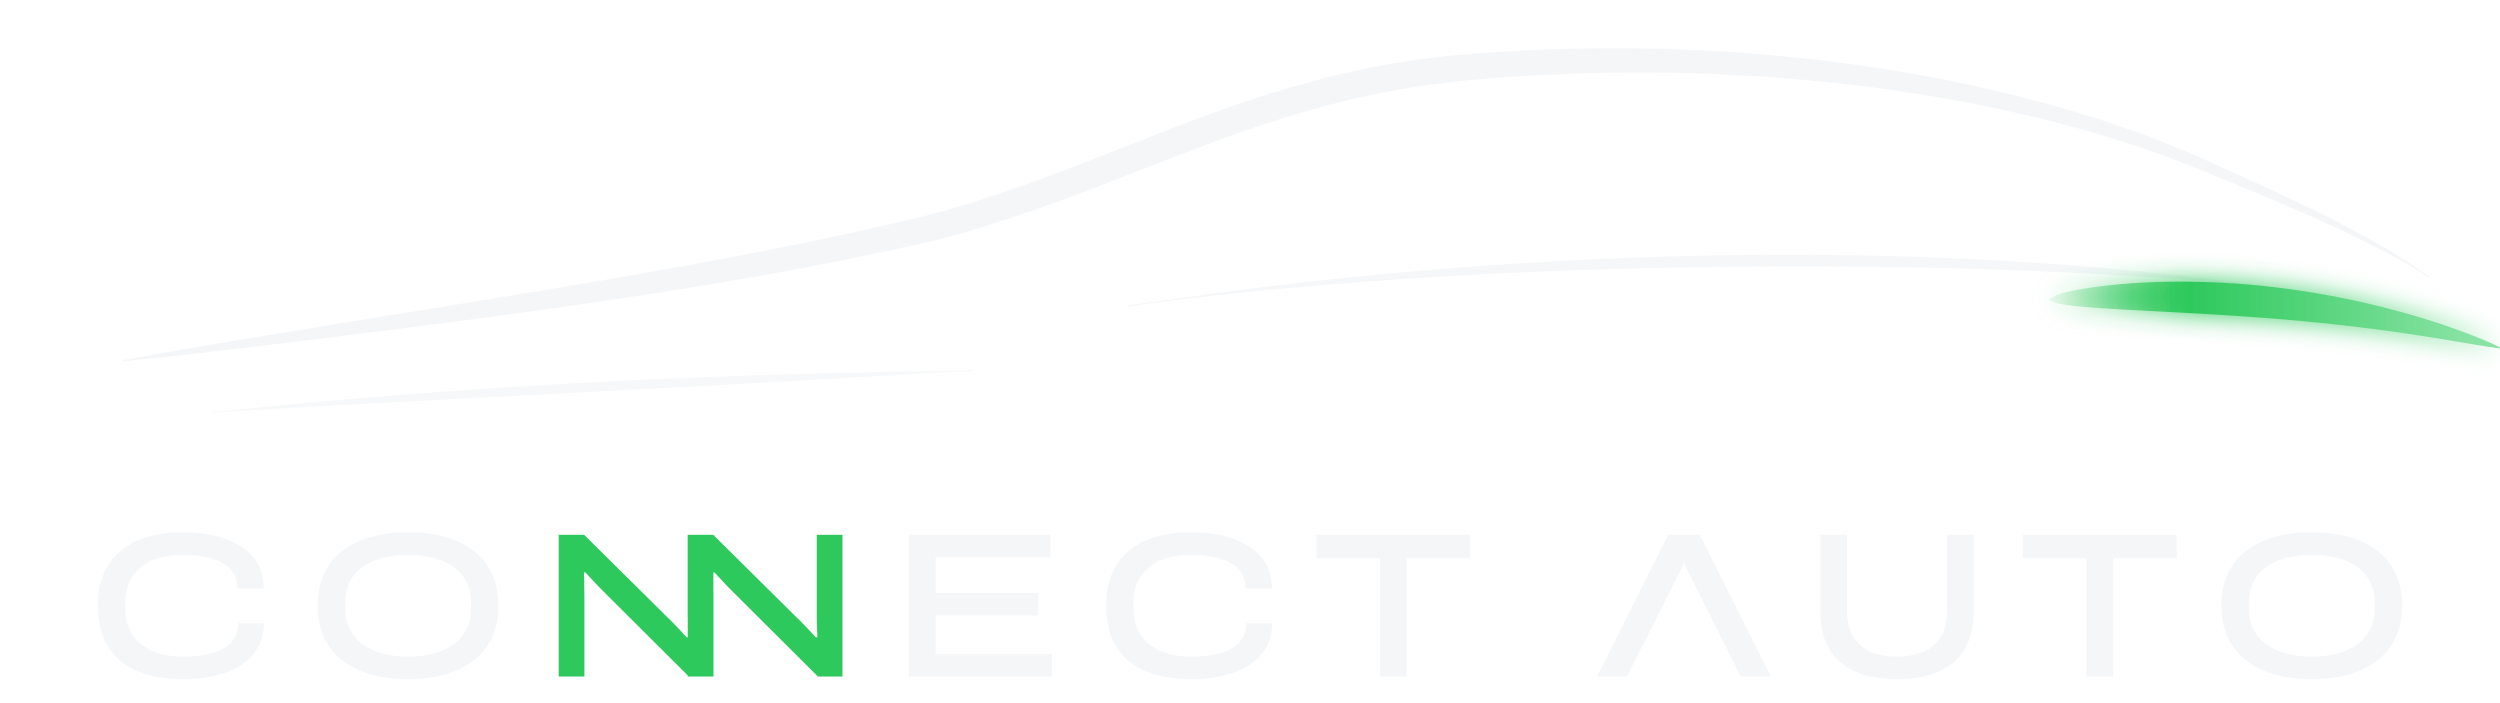
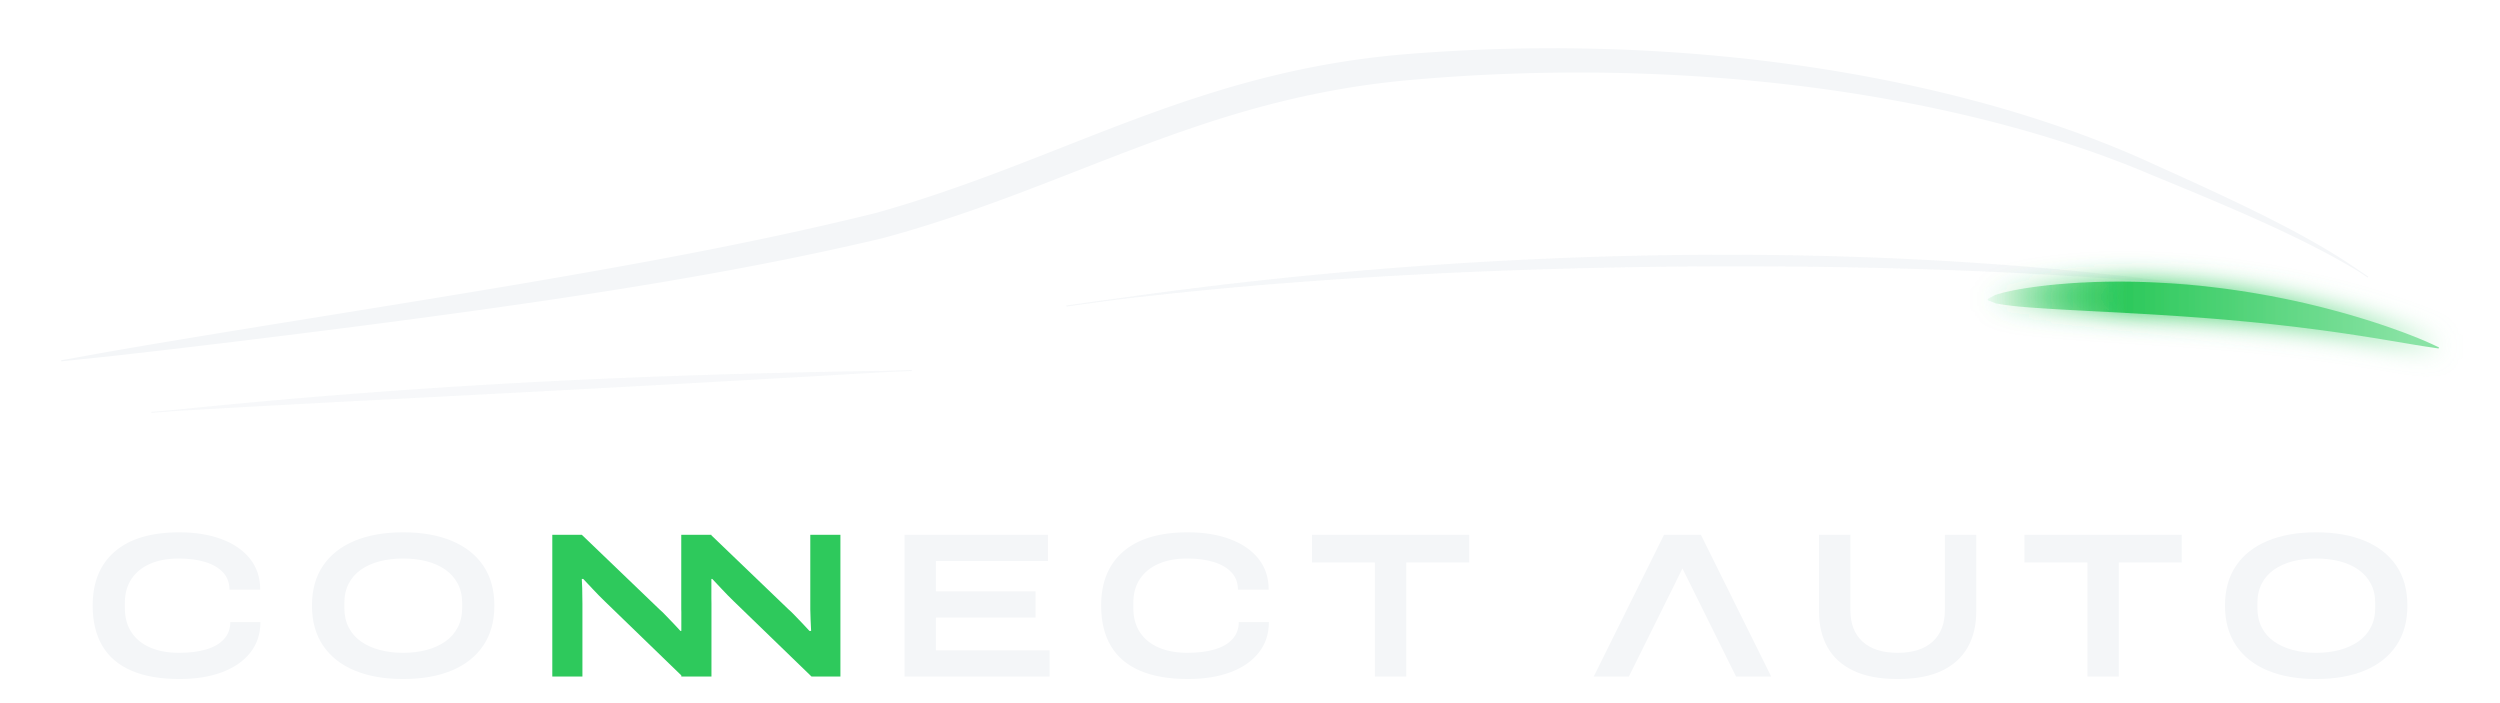
- <svg xmlns="http://www.w3.org/2000/svg" viewBox="112 128 776 218">
+ <svg xmlns="http://www.w3.org/2000/svg" viewBox="131.0 128 776 218">
  <defs>
    <linearGradient id="t" x1="744" y1="0" x2="880" y2="0" gradientUnits="userSpaceOnUse">
      <stop offset="0" stop-color="#2EC95C" stop-opacity="0" />
      <stop offset=".35" stop-color="#2EC95C" />
      <stop offset="1" stop-color="#8AE3A5" />
    </linearGradient>
    <filter id="gl" x="-20%" y="-200%" width="140%" height="500%">
      <feGaussianBlur stdDeviation="4" result="b" />
      <feMerge>
        <feMergeNode in="b" />
        <feMergeNode in="SourceGraphic" />
      </feMerge>
    </filter>
  </defs>
  <path d="M150.02,240.17 L155.62,239.57 L161.16,239.01 L166.64,238.41 L172.06,237.80 L177.42,237.19 L182.72,236.58 L187.96,235.96 L193.15,235.34 L198.28,234.73 L203.36,234.12 L208.38,233.50 L213.35,232.89 L218.28,232.28 L223.14,231.68 L227.96,231.07 L232.73,230.47 L237.45,229.87 L242.13,229.27 L246.75,228.67 L251.33,228.07 L255.87,227.47 L260.35,226.88 L264.80,226.28 L269.20,225.68 L273.56,225.09 L277.88,224.49 L282.15,223.89 L286.39,223.29 L290.58,222.69 L294.74,222.09 L298.86,221.49 L302.94,220.89 L306.98,220.28 L310.99,219.67 L314.96,219.06 L318.90,218.44 L322.80,217.82 L326.67,217.20 L330.51,216.57 L334.32,215.94 L338.10,215.31 L341.84,214.66 L345.56,214.02 L349.25,213.37 L352.91,212.71 L356.54,212.05 L360.15,211.38 L363.73,210.70 L367.29,210.02 L370.82,209.32 L374.33,208.63 L377.81,207.92 L381.27,207.20 L384.71,206.48 L388.14,205.75 L391.54,205.00 L394.92,204.25 L398.28,203.49 L401.63,202.72 L405.02,201.92 L408.00,201.10 L410.89,200.28 L413.75,199.44 L416.59,198.58 L419.40,197.71 L422.18,196.82 L424.94,195.92 L427.68,195.01 L430.39,194.09 L433.08,193.16 L435.75,192.22 L438.41,191.26 L441.04,190.31 L443.66,189.34 L446.27,188.37 L448.86,187.39 L451.43,186.41 L454.00,185.43 L456.55,184.44 L459.09,183.46 L461.63,182.47 L464.16,181.48 L466.68,180.50 L469.19,179.52 L471.70,178.54 L474.21,177.57 L476.72,176.60 L479.23,175.63 L481.74,174.68 L484.25,173.73 L486.76,172.79 L489.28,171.86 L491.80,170.94 L494.33,170.03 L496.86,169.13 L499.41,168.25 L501.96,167.38 L504.53,166.52 L507.11,165.68 L509.71,164.85 L512.31,164.05 L514.94,163.26 L517.58,162.49 L520.24,161.73 L522.92,161.00 L525.62,160.29 L528.35,159.61 L531.10,158.94 L533.87,158.30 L536.67,157.68 L539.50,157.09 L542.35,156.53 L545.24,155.99 L548.15,155.48 L551.10,154.99 L554.09,154.54 L557.10,154.12 L560.16,153.73 L563.25,153.37 L566.37,153.04 L570.82,152.64 L575.28,152.28 L579.73,151.95 L584.17,151.66 L588.60,151.39 L593.02,151.17 L597.43,150.98 L601.83,150.82 L606.22,150.69 L610.60,150.60 L614.96,150.54 L619.31,150.51 L623.65,150.52 L627.97,150.55 L632.27,150.62 L636.56,150.72 L640.84,150.86 L645.09,151.02 L649.33,151.21 L653.55,151.44 L657.75,151.69 L661.93,151.98 L666.09,152.29 L670.22,152.63 L674.34,153.01 L678.43,153.41 L682.50,153.84 L686.55,154.30 L690.57,154.78 L694.56,155.30 L698.53,155.84 L702.47,156.41 L706.39,157.01 L710.27,157.64 L714.13,158.29 L717.96,158.97 L721.76,159.67 L725.53,160.40 L729.27,161.15 L732.97,161.94 L736.64,162.74 L740.28,163.57 L743.89,164.43 L747.46,165.31 L750.99,166.21 L754.49,167.14 L757.95,168.09 L761.38,169.07 L764.76,170.06 L768.11,171.09 L771.42,172.13 L774.69,173.19 L777.92,174.28 L781.11,175.39 L784.25,176.52 L787.36,177.68 L790.42,178.85 L793.43,180.04 L796.40,181.26 L799.34,182.50 L800.76,183.08 L802.15,183.65 L803.54,184.22 L804.91,184.79 L806.27,185.35 L807.63,185.91 L808.97,186.47 L810.30,187.02 L811.63,187.57 L812.94,188.12 L814.24,188.67 L815.54,189.21 L816.82,189.75 L818.09,190.29 L819.36,190.83 L820.61,191.36 L821.85,191.90 L823.09,192.43 L824.31,192.96 L825.52,193.48 L826.73,194.01 L827.92,194.53 L829.10,195.06 L830.28,195.58 L831.44,196.10 L832.59,196.62 L833.74,197.13 L834.87,197.65 L835.99,198.16 L837.11,198.68 L838.21,199.19 L839.30,199.70 L840.39,200.22 L841.46,200.73 L842.53,201.24 L843.58,201.75 L844.62,202.26 L845.66,202.77 L846.68,203.28 L847.70,203.79 L848.70,204.30 L849.70,204.81 L850.68,205.32 L851.66,205.82 L852.63,206.33 L853.58,206.84 L854.53,207.35 L855.47,207.86 L856.39,208.38 L857.31,208.89 L858.22,209.40 L859.12,209.91 L860.01,210.42 L860.89,210.94 L861.76,211.45 L862.62,211.97 L863.46,212.50 L864.28,213.05 L865.10,213.60 L865.90,214.14 L866.10,213.86 L865.29,213.31 L864.48,212.76 L863.65,212.21 L862.82,211.66 L861.99,211.09 L861.15,210.52 L860.30,209.95 L859.44,209.38 L858.57,208.82 L857.69,208.25 L856.80,207.69 L855.89,207.13 L854.98,206.57 L854.06,206.01 L853.12,205.45 L852.18,204.89 L851.23,204.33 L850.26,203.77 L849.29,203.21 L848.30,202.66 L847.31,202.10 L846.30,201.54 L845.29,200.98 L844.26,200.43 L843.22,199.87 L842.18,199.31 L841.12,198.75 L840.06,198.19 L838.98,197.63 L837.89,197.07 L836.80,196.51 L835.69,195.95 L834.57,195.38 L833.45,194.82 L832.31,194.25 L831.16,193.69 L830.01,193.12 L828.84,192.55 L827.66,191.98 L826.48,191.41 L825.28,190.83 L824.07,190.26 L822.86,189.68 L821.63,189.10 L820.39,188.52 L819.15,187.93 L817.89,187.35 L816.62,186.76 L815.35,186.17 L814.06,185.58 L812.76,184.98 L811.46,184.38 L810.14,183.78 L808.81,183.18 L807.48,182.57 L806.13,181.96 L804.77,181.35 L803.41,180.74 L802.03,180.12 L800.66,179.50 L797.75,178.16 L794.78,176.84 L791.77,175.53 L788.71,174.25 L785.61,172.99 L782.46,171.75 L779.27,170.53 L776.04,169.33 L772.76,168.16 L769.44,167.01 L766.08,165.88 L762.69,164.77 L759.25,163.69 L755.77,162.63 L752.26,161.60 L748.71,160.59 L745.12,159.61 L741.49,158.65 L737.84,157.71 L734.14,156.81 L730.41,155.92 L726.65,155.07 L722.86,154.24 L719.03,153.43 L715.17,152.66 L711.28,151.91 L707.37,151.19 L703.42,150.50 L699.44,149.83 L695.44,149.20 L691.41,148.59 L687.35,148.02 L683.26,147.47 L679.16,146.95 L675.02,146.46 L670.86,146.01 L666.68,145.58 L662.48,145.19 L658.25,144.82 L654.01,144.49 L649.74,144.19 L645.45,143.92 L641.14,143.69 L636.82,143.48 L632.48,143.31 L628.11,143.18 L623.74,143.08 L619.35,143.01 L614.94,142.97 L610.51,142.98 L606.08,143.01 L601.63,143.08 L597.17,143.19 L592.69,143.33 L588.21,143.51 L583.71,143.73 L579.21,143.98 L574.69,144.27 L570.17,144.59 L565.63,144.96 L562.39,145.27 L559.20,145.61 L556.05,145.99 L552.93,146.40 L549.85,146.84 L546.80,147.32 L543.79,147.83 L540.81,148.36 L537.86,148.93 L534.94,149.52 L532.05,150.14 L529.19,150.79 L526.36,151.46 L523.55,152.15 L520.76,152.87 L518.01,153.61 L515.27,154.37 L512.55,155.15 L509.86,155.96 L507.18,156.78 L504.53,157.61 L501.89,158.47 L499.26,159.33 L496.65,160.22 L494.06,161.11 L491.48,162.02 L488.91,162.95 L486.35,163.88 L483.80,164.82 L481.25,165.77 L478.72,166.73 L476.19,167.70 L473.66,168.67 L471.14,169.65 L468.62,170.63 L466.10,171.62 L463.59,172.61 L461.07,173.60 L458.54,174.59 L456.02,175.58 L453.49,176.57 L450.95,177.56 L448.41,178.55 L445.86,179.53 L443.30,180.51 L440.73,181.48 L438.14,182.45 L435.55,183.41 L432.93,184.36 L430.31,185.31 L427.66,186.24 L425.00,187.16 L422.32,188.08 L419.62,188.98 L416.90,189.87 L414.16,190.75 L411.39,191.61 L408.59,192.45 L405.77,193.28 L402.98,194.08 L399.76,194.87 L396.45,195.67 L393.13,196.46 L389.78,197.24 L386.42,198.02 L383.03,198.78 L379.63,199.55 L376.20,200.30 L372.75,201.05 L369.28,201.79 L365.78,202.52 L362.25,203.25 L358.71,203.98 L355.13,204.70 L351.53,205.42 L347.90,206.13 L344.24,206.84 L340.55,207.54 L336.83,208.25 L333.09,208.95 L329.31,209.65 L325.50,210.34 L321.65,211.04 L317.77,211.73 L313.86,212.43 L309.91,213.12 L305.93,213.82 L301.91,214.51 L297.86,215.21 L293.76,215.91 L289.63,216.61 L285.46,217.31 L281.25,218.01 L277.00,218.72 L272.70,219.43 L268.37,220.14 L263.99,220.86 L259.57,221.58 L255.10,222.31 L250.59,223.04 L246.04,223.78 L241.44,224.52 L236.79,225.28 L232.09,226.04 L227.35,226.80 L222.56,227.58 L217.71,228.36 L212.82,229.15 L207.88,229.96 L202.88,230.77 L197.84,231.60 L192.74,232.44 L187.58,233.29 L182.37,234.16 L177.11,235.04 L171.80,235.95 L166.42,236.88 L161.00,237.83 L155.52,238.84 L149.98,239.83Z" fill="#F4F6F8" />
  <path d="M462.02,223.17 L467.55,222.38 L473.11,221.62 L478.71,220.88 L484.36,220.23 L490.05,219.60 L495.77,218.99 L501.53,218.40 L507.32,217.84 L513.14,217.30 L518.98,216.78 L524.86,216.29 L530.76,215.82 L536.69,215.37 L542.64,214.94 L548.61,214.53 L554.60,214.15 L560.62,213.78 L566.64,213.44 L572.69,213.12 L578.75,212.81 L584.82,212.53 L590.90,212.27 L596.99,212.03 L603.09,211.81 L609.20,211.61 L615.31,211.43 L621.43,211.26 L627.54,211.12 L633.66,211.00 L639.78,210.89 L645.90,210.81 L652.01,210.74 L658.12,210.70 L664.23,210.67 L670.32,210.66 L676.41,210.67 L682.48,210.70 L688.54,210.75 L694.59,210.81 L700.63,210.90 L706.65,211.01 L712.65,211.13 L718.63,211.28 L724.59,211.45 L730.53,211.63 L736.45,211.84 L742.34,212.07 L748.20,212.32 L754.04,212.59 L759.85,212.88 L765.62,213.19 L771.37,213.53 L777.08,213.88 L782.75,214.26 L788.39,214.67 L794.00,215.09 L799.56,215.54 L805.08,216.01 L810.56,216.54 L815.98,217.17 L816.02,216.83 L810.60,216.19 L805.14,215.50 L799.63,214.80 L794.09,214.13 L788.50,213.50 L782.87,212.89 L777.21,212.31 L771.50,211.77 L765.76,211.25 L759.99,210.76 L754.18,210.30 L748.34,209.88 L742.47,209.48 L736.58,209.11 L730.66,208.77 L724.71,208.47 L718.74,208.19 L712.75,207.94 L706.73,207.73 L700.70,207.54 L694.66,207.39 L688.59,207.26 L682.52,207.17 L676.43,207.11 L670.33,207.07 L664.22,207.07 L658.10,207.10 L651.98,207.15 L645.85,207.24 L639.72,207.36 L633.59,207.50 L627.45,207.67 L621.32,207.88 L615.20,208.11 L609.07,208.37 L602.96,208.66 L596.85,208.97 L590.75,209.31 L584.66,209.68 L578.59,210.08 L572.53,210.50 L566.48,210.94 L560.45,211.42 L554.44,211.91 L548.45,212.44 L542.48,212.98 L536.53,213.56 L530.61,214.15 L524.72,214.77 L518.85,215.41 L513.01,216.07 L507.20,216.76 L501.42,217.47 L495.68,218.20 L489.97,218.95 L484.30,219.72 L478.66,220.51 L473.06,221.27 L467.50,222.04 L461.98,222.83Z" fill="#F4F6F8" opacity=".9" />
  <path d="M178.01,256.17 L181.62,255.88 L185.24,255.59 L188.88,255.38 L192.53,255.17 L196.20,254.95 L199.87,254.75 L203.56,254.54 L207.26,254.33 L210.98,254.12 L214.70,253.92 L218.44,253.72 L222.19,253.51 L225.95,253.31 L229.72,253.11 L233.51,252.91 L237.30,252.71 L241.11,252.51 L244.93,252.31 L248.76,252.11 L252.60,251.91 L256.45,251.71 L260.31,251.50 L264.18,251.30 L268.07,251.10 L271.96,250.90 L275.86,250.69 L279.78,250.49 L283.70,250.28 L287.64,250.08 L291.58,249.87 L295.53,249.66 L299.50,249.45 L303.47,249.24 L307.45,249.03 L311.45,248.81 L315.45,248.60 L319.46,248.38 L323.48,248.16 L327.51,247.94 L331.54,247.72 L335.59,247.50 L339.65,247.27 L343.71,247.05 L347.78,246.82 L351.86,246.59 L355.95,246.36 L360.05,246.13 L364.15,245.90 L368.27,245.66 L372.39,245.43 L376.51,245.19 L380.65,244.96 L384.79,244.72 L388.95,244.48 L393.10,244.24 L397.27,244.00 L401.44,243.76 L405.62,243.51 L409.81,243.33 L414.01,243.17 L413.99,242.83 L409.80,242.98 L405.61,243.10 L401.42,243.16 L397.24,243.23 L393.07,243.30 L388.90,243.38 L384.75,243.47 L380.60,243.56 L376.45,243.65 L372.32,243.75 L368.19,243.85 L364.07,243.96 L359.96,244.07 L355.86,244.19 L351.76,244.32 L347.68,244.45 L343.60,244.58 L339.53,244.72 L335.47,244.87 L331.42,245.02 L327.38,245.18 L323.34,245.34 L319.32,245.51 L315.30,245.69 L311.30,245.87 L307.30,246.06 L303.32,246.26 L299.34,246.46 L295.38,246.67 L291.42,246.88 L287.47,247.10 L283.54,247.33 L279.61,247.56 L275.70,247.80 L271.79,248.04 L267.90,248.29 L264.02,248.55 L260.15,248.81 L256.29,249.08 L252.44,249.35 L248.60,249.63 L244.78,249.92 L240.96,250.21 L237.16,250.51 L233.37,250.81 L229.59,251.12 L225.82,251.43 L222.07,251.75 L218.32,252.08 L214.59,252.40 L210.88,252.74 L207.17,253.08 L203.48,253.42 L199.80,253.77 L196.13,254.13 L192.48,254.49 L188.84,254.85 L185.21,255.22 L181.59,255.53 L177.99,255.83Z" fill="#F4F6F8" opacity=".75" />
  <path d="M748.01,221.17 L750.47,222.16 L752.89,222.59 L755.30,222.90 L757.69,223.15 L760.07,223.36 L762.45,223.54 L764.82,223.70 L767.18,223.85 L769.54,224.00 L771.89,224.13 L774.24,224.26 L776.58,224.38 L778.92,224.51 L781.26,224.63 L783.59,224.75 L785.92,224.87 L788.24,224.99 L790.56,225.12 L792.88,225.25 L795.20,225.38 L797.51,225.51 L799.82,225.65 L802.13,225.79 L804.44,225.94 L806.75,226.09 L809.05,226.25 L811.35,226.42 L813.66,226.58 L815.96,226.76 L818.26,226.94 L820.56,227.13 L822.86,227.33 L825.16,227.54 L827.46,227.75 L829.76,227.97 L832.06,228.20 L834.36,228.44 L836.66,228.68 L838.96,228.94 L841.27,229.20 L843.57,229.47 L845.88,229.76 L848.18,230.05 L850.49,230.35 L852.80,230.66 L855.12,230.98 L857.43,231.31 L859.75,231.65 L862.07,232.00 L864.40,232.36 L866.73,232.73 L869.06,233.10 L871.39,233.49 L873.73,233.88 L876.08,234.27 L878.43,234.67 L880.79,235.07 L883.16,235.45 L885.55,235.81 L887.95,236.17 L888.05,235.83 L885.85,234.80 L883.64,233.81 L881.41,232.88 L879.17,232.00 L876.92,231.14 L874.66,230.32 L872.40,229.52 L870.13,228.75 L867.86,228.00 L865.58,227.28 L863.30,226.58 L861.02,225.90 L858.73,225.24 L856.43,224.61 L854.13,224.00 L851.83,223.40 L849.52,222.83 L847.22,222.28 L844.90,221.75 L842.59,221.24 L840.27,220.76 L837.94,220.29 L835.62,219.84 L833.29,219.42 L830.95,219.01 L828.62,218.63 L826.28,218.27 L823.94,217.93 L821.59,217.60 L819.24,217.31 L816.89,217.03 L814.54,216.77 L812.18,216.54 L809.82,216.32 L807.46,216.13 L805.10,215.96 L802.73,215.82 L800.36,215.69 L797.99,215.59 L795.62,215.51 L793.24,215.45 L790.87,215.42 L788.49,215.41 L786.11,215.43 L783.72,215.47 L781.34,215.53 L778.96,215.63 L776.57,215.74 L774.18,215.89 L771.79,216.07 L769.40,216.27 L767.01,216.51 L764.63,216.78 L762.24,217.09 L759.85,217.44 L757.46,217.84 L755.08,218.30 L752.69,218.85 L750.32,219.55 L747.99,220.83Z" fill="url(#t)" filter="url(#gl)" />
-   <path d="M169.04 338.769Q160.29 338.769 154.338 336.166Q148.385 333.564 145.39 328.47Q142.394 323.377 142.394 315.976Q142.394 305.084 149.243 299.158Q156.093 293.231 168.929 293.231Q176.314 293.231 181.938 295.244Q187.561 297.257 190.709 301.136Q193.857 305.015 193.857 310.653H185.729Q185.729 307.06 183.595 304.742Q181.461 302.424 177.656 301.304Q173.852 300.184 168.768 300.184Q163.393 300.184 159.372 301.888Q155.352 303.591 153.114 306.924Q150.877 310.256 150.877 315.143V316.729Q150.877 321.758 153.13 325.106Q155.383 328.455 159.451 330.136Q163.52 331.816 168.926 331.816Q174.155 331.816 177.952 330.697Q181.75 329.577 183.844 327.26Q185.939 324.942 185.939 321.444H193.921Q193.921 327.001 190.782 330.88Q187.643 334.758 182.051 336.764Q176.46 338.769 169.04 338.769Z M238.64 338.769Q229.996 338.769 223.693 336.133Q217.389 333.498 214 328.412Q210.612 323.326 210.612 315.999Q210.612 308.61 214 303.556Q217.389 298.502 223.693 295.867Q229.996 293.231 238.64 293.231Q247.365 293.231 253.646 295.867Q259.926 298.502 263.315 303.556Q266.704 308.61 266.704 315.999Q266.704 323.326 263.315 328.412Q259.926 333.498 253.646 336.133Q247.365 338.769 238.64 338.769ZM238.673 331.816Q242.871 331.816 246.421 330.891Q249.971 329.965 252.617 328.116Q255.263 326.267 256.742 323.402Q258.22 320.537 258.22 316.674V315.216Q258.22 311.381 256.742 308.533Q255.263 305.685 252.617 303.838Q249.971 301.991 246.421 301.088Q242.871 300.184 238.673 300.184Q234.475 300.184 230.917 301.088Q227.36 301.991 224.706 303.838Q222.053 305.685 220.598 308.533Q219.143 311.381 219.143 315.216V316.674Q219.143 320.537 220.598 323.402Q222.053 326.267 224.708 328.116Q227.364 329.965 230.919 330.891Q234.475 331.816 238.673 331.816Z M394.141 338.0V294.0H438.046V300.952H402.415V312.069H434.311V319.022H402.415V331.048H438.559V338.0Z M481.973 338.769Q473.223 338.769 467.27 336.166Q461.318 333.564 458.322 328.47Q455.327 323.377 455.327 315.976Q455.327 305.084 462.176 299.158Q469.025 293.231 481.862 293.231Q489.247 293.231 494.871 295.244Q500.494 297.257 503.642 301.136Q506.79 305.015 506.79 310.653H498.662Q498.662 307.06 496.528 304.742Q494.393 302.424 490.589 301.304Q486.785 300.184 481.701 300.184Q476.326 300.184 472.305 301.888Q468.284 303.591 466.047 306.924Q463.81 310.256 463.81 315.143V316.729Q463.81 321.758 466.063 325.106Q468.316 328.455 472.384 330.136Q476.452 331.816 481.858 331.816Q487.088 331.816 490.885 330.697Q494.683 329.577 496.777 327.26Q498.871 324.942 498.871 321.444H506.854Q506.854 327.001 503.715 330.88Q500.575 334.758 494.984 336.764Q489.393 338.769 481.973 338.769Z M540.334 338.0V301.292H520.606V294.0H568.336V301.292H548.608V338.0Z" fill="#F4F6F8" />
-   <path d="M285.413 338.0V294.0H293.313L319.241 319.685Q320.028 320.374 321.08 321.498Q322.132 322.621 323.248 323.77Q324.365 324.919 325.153 325.835H325.65Q325.602 324.535 325.529 322.61Q325.456 320.686 325.456 319.357V294.0H333.439V338.0H325.825L299.77 312.043Q298.165 310.471 296.446 308.617Q294.727 306.762 293.699 305.669H293.25Q293.299 306.627 293.347 308.678Q293.396 310.729 293.396 313.077V338.0Z M325.475 338.0V294.0H333.375L359.304 319.685Q360.09 320.374 361.142 321.498Q362.194 322.621 363.31 323.77Q364.427 324.919 365.215 325.835H365.712Q365.664 324.535 365.591 322.61Q365.518 320.686 365.518 319.357V294.0H373.501V338.0H365.887L339.832 312.043Q338.227 310.471 336.508 308.617Q334.789 306.762 333.761 305.669H333.312Q333.361 306.627 333.409 308.678Q333.458 310.729 333.458 313.077V338.0Z" fill="#2EC95C" />
-   <path d="M607.77,338.00 L629.84,294.00 L639.57,294.00 L661.65,338.00 L652.38,338.00 L634.71,302.77 L617.03,338.00Z M700.828 338.769Q692.75 338.769 687.476 336.268Q682.203 333.768 679.622 329.137Q677.041 324.506 677.041 318.177V294.0H685.314V317.962Q685.314 324.616 689.337 328.216Q693.359 331.816 700.828 331.816Q708.296 331.816 712.319 328.216Q716.341 324.616 716.341 317.962V294.0H724.615V318.177Q724.615 324.506 722.034 329.137Q719.453 333.768 714.204 336.268Q708.954 338.769 700.828 338.769Z M759.643 338.0V301.292H739.915V294.0H787.645V301.292H767.916V338.0Z M829.553 338.769Q820.909 338.769 814.605 336.133Q808.302 333.498 804.913 328.412Q801.525 323.326 801.525 315.999Q801.525 308.61 804.913 303.556Q808.302 298.502 814.605 295.867Q820.909 293.231 829.553 293.231Q838.278 293.231 844.558 295.867Q850.839 298.502 854.228 303.556Q857.616 308.61 857.616 315.999Q857.616 323.326 854.228 328.412Q850.839 333.498 844.558 336.133Q838.278 338.769 829.553 338.769ZM829.586 331.816Q833.784 331.816 837.334 330.891Q840.883 329.965 843.529 328.116Q846.176 326.267 847.654 323.402Q849.133 320.537 849.133 316.674V315.216Q849.133 311.381 847.654 308.533Q846.176 305.685 843.53 303.838Q840.884 301.991 837.334 301.088Q833.784 300.184 829.586 300.184Q825.388 300.184 821.83 301.088Q818.273 301.991 815.619 303.838Q812.965 305.685 811.511 308.533Q810.056 311.381 810.056 315.216V316.674Q810.056 320.537 811.511 323.402Q812.965 326.267 815.621 328.116Q818.276 329.965 821.832 330.891Q825.388 331.816 829.586 331.816Z" fill="#F4F6F8" />
+   <path d="M186.728 338.769Q177.826 338.769 171.805 336.175Q165.785 333.581 162.775 328.489Q159.765 323.397 159.765 315.968Q159.765 305.08 166.682 299.156Q173.599 293.231 186.664 293.231Q194.094 293.231 199.762 295.345Q205.43 297.459 208.6 301.429Q211.77 305.4 211.77 311.036H202.227Q202.227 307.834 200.242 305.689Q198.257 303.543 194.734 302.454Q191.211 301.365 186.472 301.365Q181.348 301.365 177.602 302.999Q173.855 304.632 171.805 307.706Q169.756 310.78 169.756 315.135V316.737Q169.756 321.156 171.805 324.262Q173.855 327.368 177.634 329.001Q181.412 330.635 186.536 330.635Q191.468 330.635 195.022 329.578Q198.577 328.521 200.53 326.376Q202.484 324.23 202.484 321.092H211.834Q211.834 326.6 208.696 330.571Q205.558 334.541 199.922 336.655Q194.286 338.769 186.728 338.769Z M256.115 338.769Q247.397 338.769 241.041 336.111Q234.686 333.453 231.259 328.361Q227.833 323.269 227.833 315.998Q227.833 308.667 231.259 303.607Q234.686 298.547 241.041 295.889Q247.397 293.231 256.115 293.231Q264.916 293.231 271.256 295.889Q277.597 298.547 281.023 303.607Q284.45 308.667 284.45 315.998Q284.45 323.269 281.023 328.361Q277.597 333.453 271.256 336.111Q264.916 338.769 256.115 338.769ZM256.141 330.635Q260.112 330.635 263.443 329.738Q266.773 328.841 269.239 327.112Q271.705 325.383 273.082 322.752Q274.459 320.12 274.459 316.672V315.199Q274.459 311.765 273.082 309.159Q271.705 306.553 269.239 304.824Q266.773 303.095 263.443 302.23Q260.112 301.365 256.141 301.365Q252.17 301.365 248.84 302.23Q245.509 303.095 243.044 304.824Q240.578 306.553 239.233 309.159Q237.888 311.765 237.888 315.199V316.672Q237.888 320.12 239.233 322.752Q240.578 325.383 243.044 327.112Q245.509 328.841 248.84 329.738Q252.17 330.635 256.141 330.635Z M411.77 338.0V294.0H456.283V302.134H421.505V311.549H452.44V319.683H421.505V329.866H456.795V338.0Z M499.757 338.769Q490.854 338.769 484.834 336.175Q478.814 333.581 475.803 328.489Q472.793 323.397 472.793 315.968Q472.793 305.08 479.71 299.156Q486.627 293.231 499.693 293.231Q507.122 293.231 512.79 295.345Q518.458 297.459 521.629 301.429Q524.799 305.4 524.799 311.036H515.256Q515.256 307.834 513.271 305.689Q511.285 303.543 507.763 302.454Q504.24 301.365 499.501 301.365Q494.377 301.365 490.63 302.999Q486.883 304.632 484.834 307.706Q482.784 310.78 482.784 315.135V316.737Q482.784 321.156 484.834 324.262Q486.883 327.368 490.662 329.001Q494.441 330.635 499.565 330.635Q504.496 330.635 508.051 329.578Q511.605 328.521 513.559 326.376Q515.512 324.23 515.512 321.092H524.863Q524.863 326.6 521.725 330.571Q518.587 334.541 512.95 336.655Q507.314 338.769 499.757 338.769Z M557.77 338.0V302.582H538.235V294.0H587.039V302.582H567.505V338.0Z" fill="#F4F6F8" />
+   <path d="M302.433 338.0V294.0H311.592L335.674 317.121Q336.506 317.825 337.659 319.042Q338.812 320.259 340.061 321.54Q341.31 322.821 342.206 323.846H342.719Q342.655 322.437 342.559 320.419Q342.463 318.402 342.463 317.121V294.0H351.813V338.0H342.847L318.701 314.623Q316.972 312.958 315.083 310.94Q313.193 308.923 312.04 307.706H311.592Q311.656 308.539 311.72 310.62Q311.784 312.702 311.784 315.392V338.0Z M342.485 338.0V294.0H351.644L375.726 317.121Q376.558 317.825 377.711 319.042Q378.864 320.259 380.113 321.54Q381.362 322.821 382.258 323.846H382.771Q382.707 322.437 382.611 320.419Q382.514 318.402 382.514 317.121V294.0H391.865V338.0H382.899L358.753 314.623Q357.024 312.958 355.135 310.94Q353.245 308.923 352.092 307.706H351.644Q351.708 308.539 351.772 310.62Q351.836 312.702 351.836 315.392V338.0Z" fill="#2EC95C" />
+   <path d="M625.70,338.00 L647.51,294.00 L658.96,294.00 L680.78,338.00 L669.87,338.00 L653.24,304.45 L636.60,338.00Z M720.023 338.769Q711.761 338.769 706.349 336.207Q700.937 333.645 698.279 328.937Q695.622 324.23 695.622 317.825V294.0H705.357V317.377Q705.357 323.718 709.167 327.176Q712.978 330.635 720.023 330.635Q727.068 330.635 730.879 327.176Q734.69 323.718 734.69 317.377V294.0H744.425V317.825Q744.425 324.23 741.767 328.937Q739.109 333.645 733.729 336.207Q728.349 338.769 720.023 338.769Z M778.933 338.0V302.582H759.398V294.0H808.202V302.582H788.668V338.0Z M849.921 338.769Q841.203 338.769 834.847 336.111Q828.491 333.453 825.065 328.361Q821.638 323.269 821.638 315.998Q821.638 308.667 825.065 303.607Q828.491 298.547 834.847 295.889Q841.203 293.231 849.921 293.231Q858.721 293.231 865.062 295.889Q871.402 298.547 874.829 303.607Q878.255 308.667 878.255 315.998Q878.255 323.269 874.829 328.361Q871.402 333.453 865.062 336.111Q858.721 338.769 849.921 338.769ZM849.947 330.635Q853.918 330.635 857.248 329.738Q860.579 328.841 863.044 327.112Q865.51 325.383 866.887 322.752Q868.264 320.12 868.264 316.672V315.199Q868.264 311.765 866.887 309.159Q865.51 306.553 863.044 304.824Q860.579 303.095 857.248 302.23Q853.918 301.365 849.947 301.365Q845.976 301.365 842.646 302.23Q839.315 303.095 836.849 304.824Q834.384 306.553 833.039 309.159Q831.694 311.765 831.694 315.199V316.672Q831.694 320.12 833.039 322.752Q834.384 325.383 836.849 327.112Q839.315 328.841 842.646 329.738Q845.976 330.635 849.947 330.635Z" fill="#F4F6F8" />
</svg>
